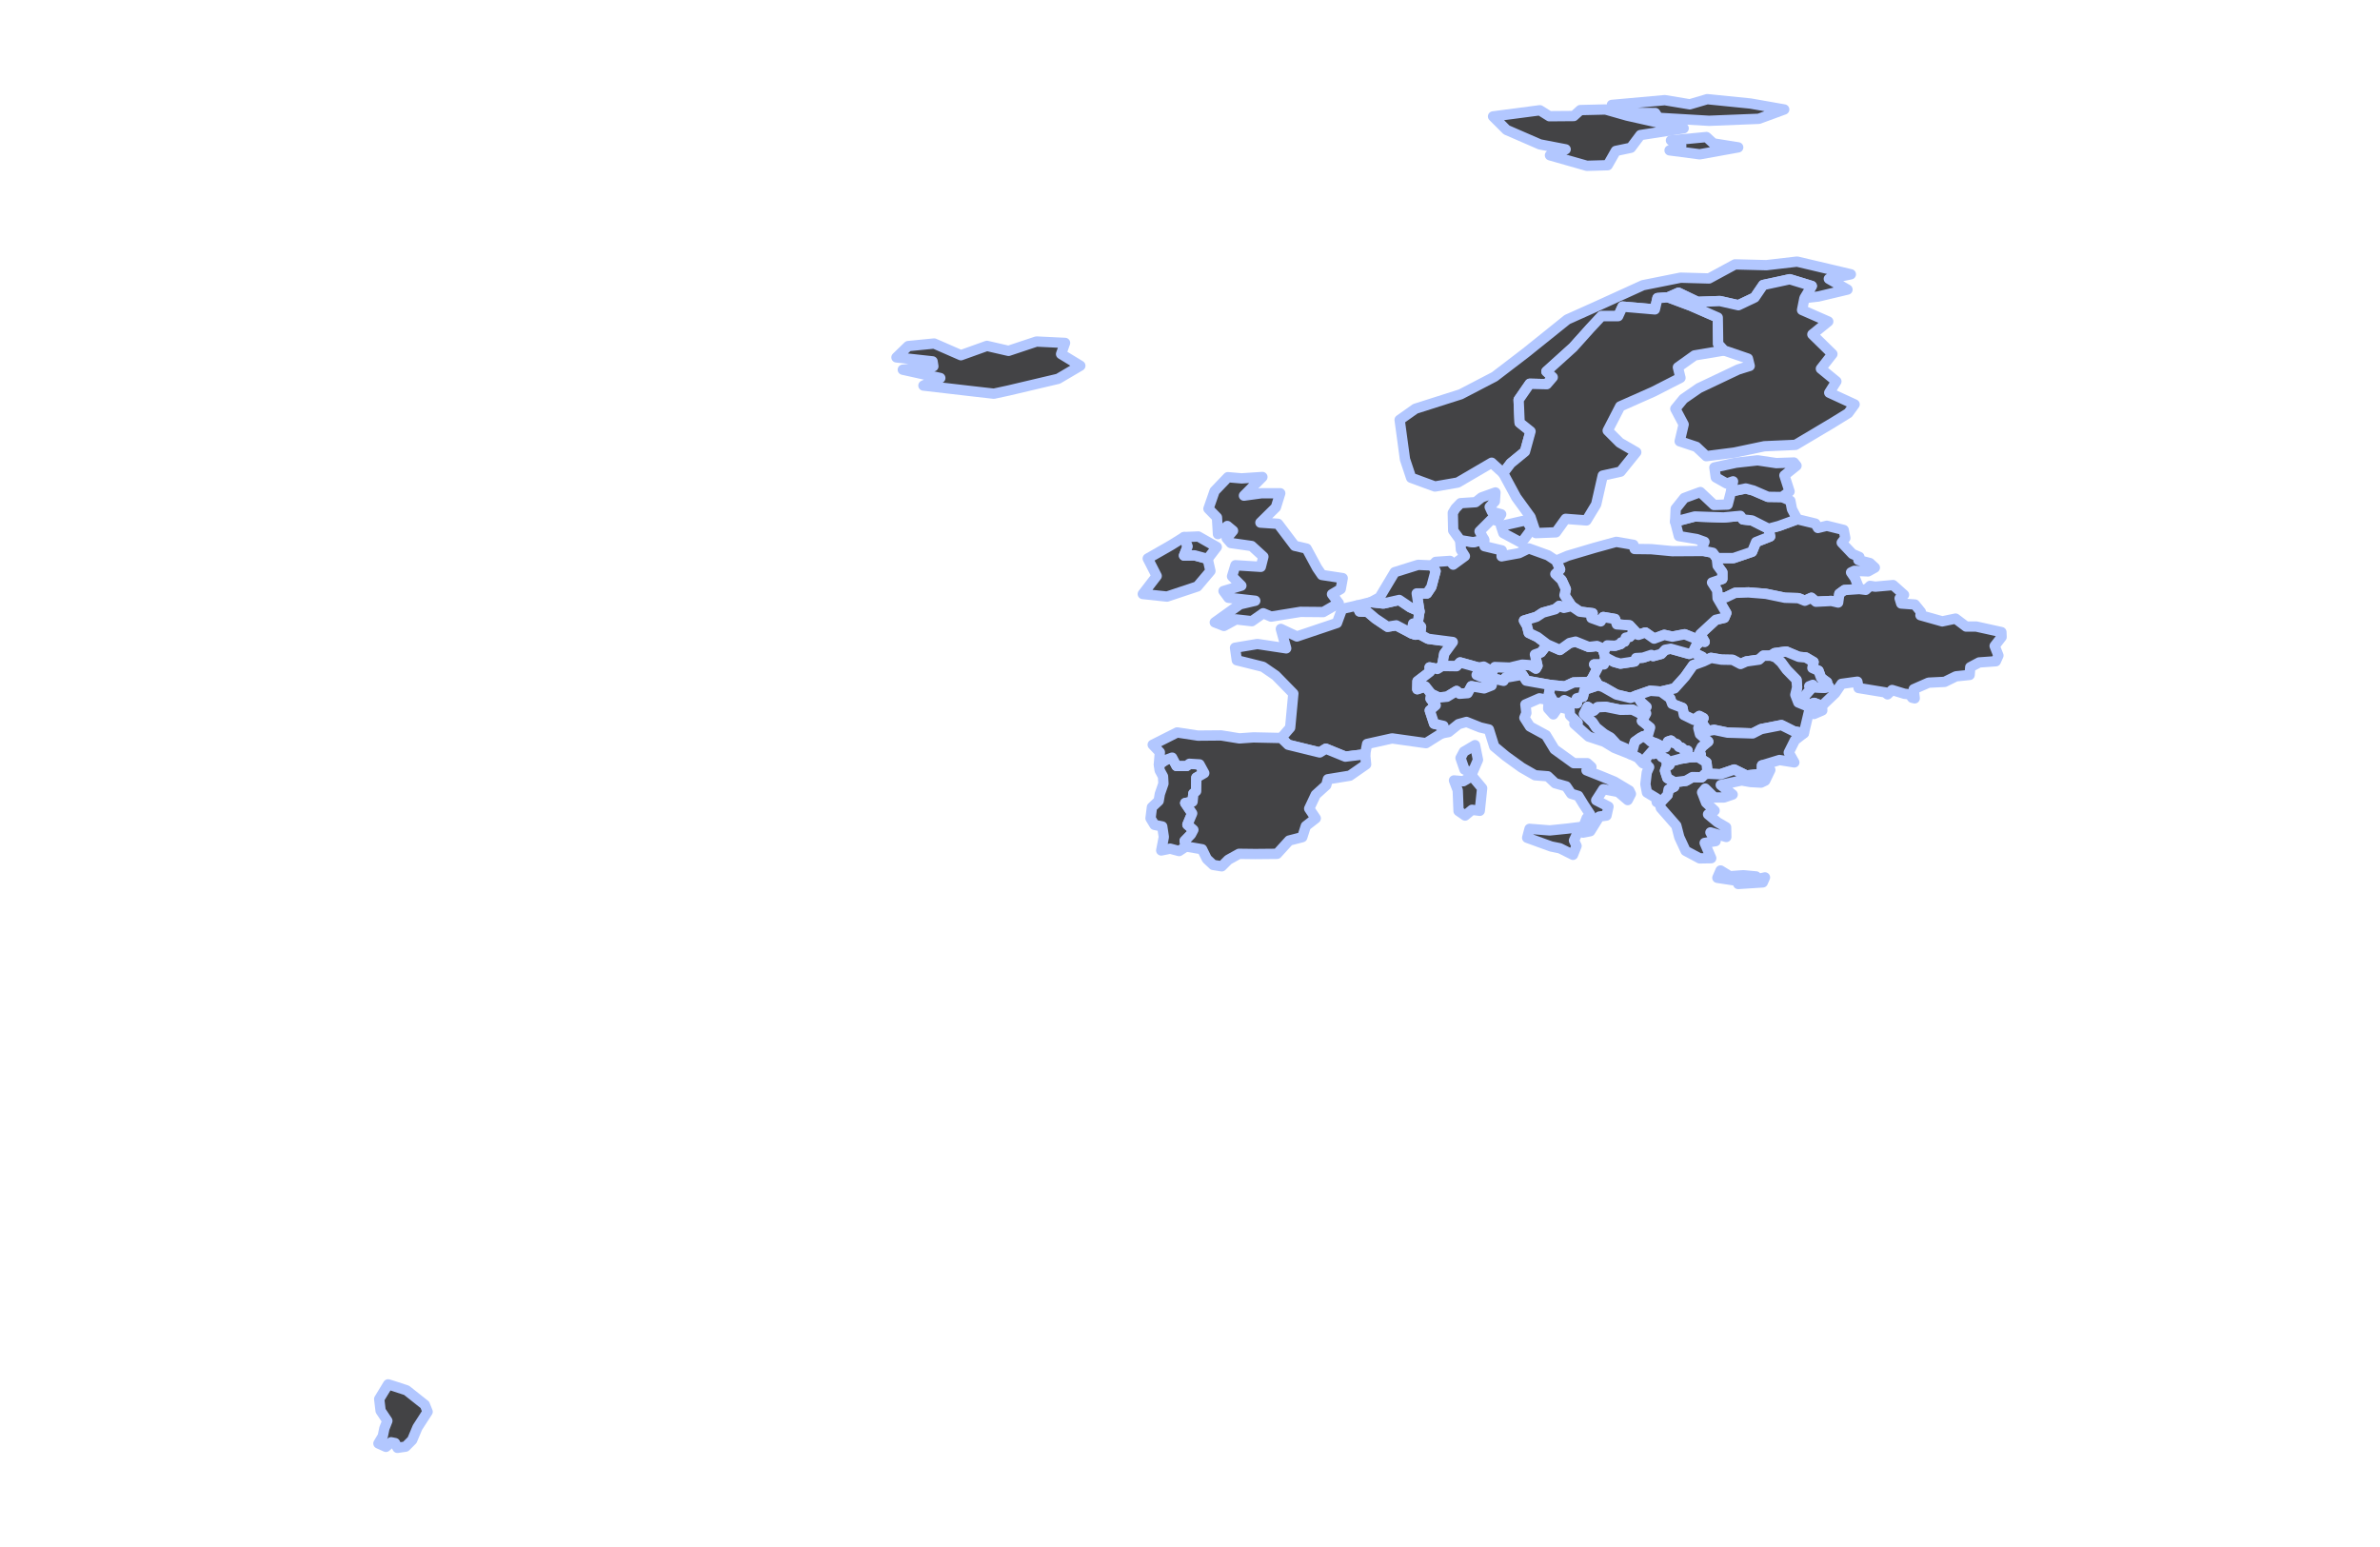
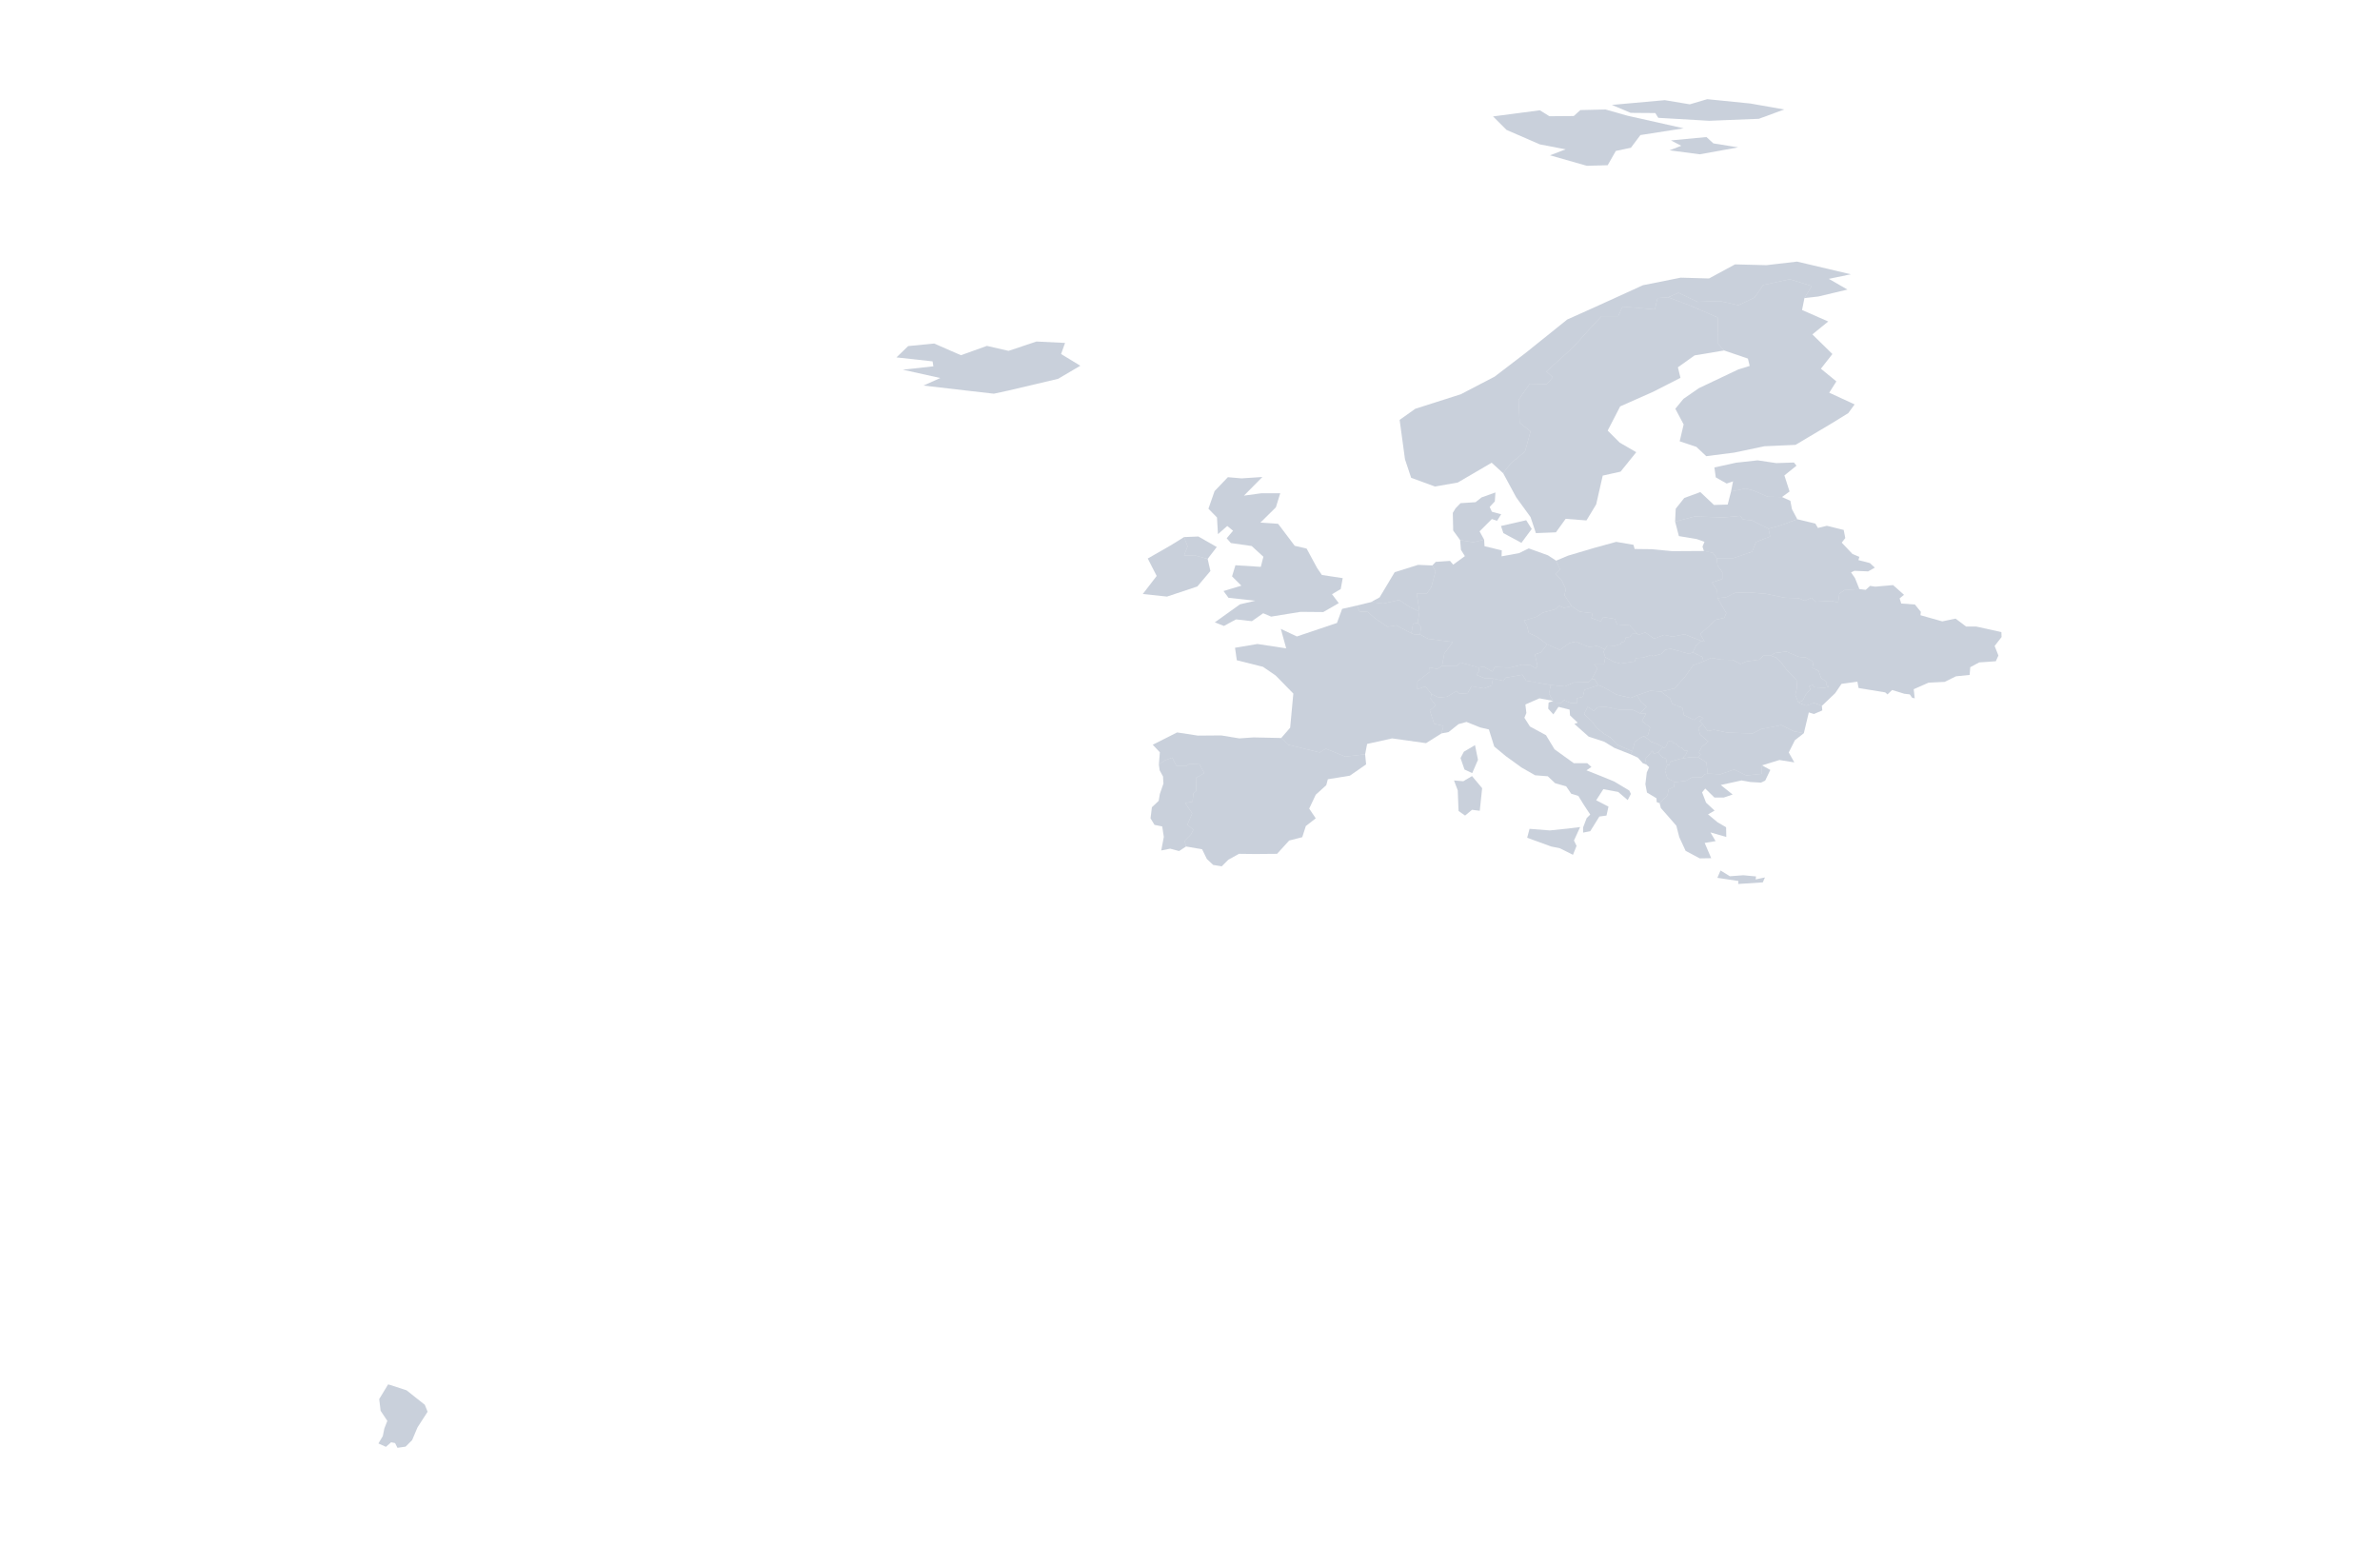
<svg xmlns="http://www.w3.org/2000/svg" viewBox="0 0 120 78" role="img" aria-label="Europe map outline">
  <style>
-     .continent-country{fill:rgba(9,8,11,.76);stroke:rgb(178, 199, 255);stroke-width:.52;stroke-linejoin:round;vector-effect:non-scaling-stroke}
+     .continent-country{fill:rgba(148,163,184,.5);stroke:none;stroke-linejoin:round}
  </style>
  <g>
    <path class="continent-country" d="M79.35 5.85 L79.68 5.55 L80.95 5.52 L82.04 5.83 L84.89 6.47 L82.71 6.81 L82.23 7.45 L81.47 7.61 L81.06 8.33 L80.01 8.36 L78.15 7.83 L78.94 7.53 L77.64 7.28 L75.96 6.55 L75.28 5.87 L77.64 5.56 L78.12 5.86 L79.35 5.85 Z" />
    <path class="continent-country" d="M93.15 14.6 L91.68 14.95 L90.98 15.03 L91.35 14.42 L90.24 14.08 L88.9 14.37 L88.47 15 L87.65 15.39 L86.72 15.18 L85.59 15.22 L84.63 14.76 L84.11 14.99 L83.57 15.03 L83.44 15.6 L81.81 15.46 L81.59 15.94 L80.75 15.94 L80.18 16.55 L79.32 17.51 L77.97 18.73 L78.29 19.02 L77.99 19.37 L77.13 19.35 L76.57 20.16 L76.62 21.31 L77.17 21.75 L76.89 22.77 L76.17 23.36 L75.79 23.86 L75.21 23.33 L73.5 24.33 L72.35 24.53 L71.15 24.09 L70.84 23.16 L70.57 21.17 L71.36 20.61 L73.65 19.88 L75.36 18.99 L76.94 17.78 L79.02 16.11 L80.47 15.46 L82.84 14.38 L84.74 14 L86.17 14.04 L87.48 13.33 L89.06 13.37 L90.61 13.19 L93.32 13.83 L92.21 14.06 L93.15 14.6 Z" />
    <path class="continent-country" d="M89.96 5.52 L88.68 5.99 L86.17 6.09 L83.61 5.94 L83.46 5.7 L82.22 5.69 L81.27 5.29 L83.94 5.05 L85.2 5.26 L86.08 5 L88.26 5.22 L89.96 5.52 Z" />
    <path class="continent-country" d="M87.64 7.43 L85.7 7.78 L84.18 7.58 L84.77 7.35 L84.25 7.08 L86.04 6.91 L86.39 7.23 L87.64 7.43 Z" />
    <path class="continent-country" d="M21.56 71.18 L21.05 71.97 L20.78 72.61 L20.45 72.94 L20.04 73 L19.92 72.76 L19.72 72.72 L19.46 72.95 L19.08 72.78 L19.3 72.41 L19.38 72.02 L19.53 71.64 L19.19 71.13 L19.12 70.54 L19.57 69.8 L19.86 69.89 L20.5 70.1 L21.42 70.83 L21.56 71.18 Z" />
    <path class="continent-country" d="M71.6 31.99 L72.01 32.21 L73.25 32.37 L72.82 32.96 L72.71 33.58 L72.47 33.73 L72.08 33.65 L72.1 33.87 L71.47 34.35 L71.46 34.75 L71.87 34.61 L72.17 34.99 L72.13 35.23 L72.39 35.56 L72.09 35.82 L72.31 36.49 L72.78 36.6 L72.68 36.98 L71.9 37.47 L70.19 37.23 L68.93 37.51 L68.83 38.03 L67.83 38.15 L66.85 37.75 L66.54 37.94 L64.95 37.55 L64.6 37.21 L65.05 36.69 L65.21 34.97 L64.32 34.06 L63.68 33.62 L62.36 33.29 L62.27 32.66 L63.4 32.47 L64.85 32.69 L64.58 31.71 L65.39 32.09 L67.41 31.41 L67.67 30.7 L68.42 30.53 L68.55 30.83 L68.95 30.85 L69.35 31.19 L69.96 31.6 L70.4 31.53 L71.16 31.93 L71.35 32 L71.6 31.99 Z" />
    <path class="continent-country" d="M73.81 37.9 L74.37 37.57 L74.52 38.31 L74.23 38.98 L73.84 38.8 L73.64 38.22 L73.81 37.9 Z" />
    <path class="continent-country" d="M75.79 23.86 L76.17 23.36 L76.89 22.77 L77.17 21.75 L76.62 21.31 L76.57 20.16 L77.13 19.35 L77.99 19.37 L78.29 19.02 L77.97 18.73 L79.32 17.51 L80.18 16.55 L80.75 15.94 L81.59 15.94 L81.81 15.46 L83.44 15.6 L83.57 15.03 L84.11 14.99 L85.26 15.42 L86.61 16.01 L86.63 17.34 L86.93 17.67 L85.44 17.92 L84.6 18.52 L84.73 19.05 L83.36 19.75 L81.69 20.49 L81.06 21.71 L81.67 22.32 L82.5 22.8 L81.71 23.78 L80.81 23.98 L80.48 25.43 L79.99 26.24 L78.94 26.16 L78.45 26.84 L77.44 26.88 L77.17 26.07 L76.45 25.08 L75.79 23.86 Z" />
    <path class="continent-country" d="M90.62 26.18 L91.53 26.4 L91.66 26.62 L92.11 26.51 L92.96 26.72 L93.04 27.13 L92.86 27.36 L93.4 27.93 L93.75 28.08 L93.7 28.24 L94.28 28.39 L94.53 28.62 L94.19 28.81 L93.5 28.78 L93.33 28.86 L93.53 29.15 L93.75 29.7 L93.75 29.7 L93 29.75 L92.74 29.94 L92.68 30.38 L92.34 30.3 L91.56 30.34 L91.33 30.14 L91 30.29 L90.68 30.16 L90 30.14 L89.03 29.94 L88.16 29.87 L87.49 29.89 L87.01 30.12 L86.6 30.16 L86.58 29.77 L86.32 29.37 L86.84 29.19 L86.84 28.85 L86.6 28.52 L86.56 28.14 L87.4 28.14 L88.34 27.82 L88.54 27.33 L89.25 27.05 L89.17 26.66 L89.69 26.52 L90.62 26.18 Z" />
    <path class="continent-country" d="M93.75 29.7 L94.07 29.74 L94.29 29.54 L94.55 29.58 L95.45 29.5 L96 29.99 L95.78 30.17 L95.86 30.43 L96.55 30.48 L96.85 30.85 L96.83 31.02 L97.93 31.33 L98.6 31.19 L99.13 31.59 L99.64 31.59 L100.91 31.87 L100.92 32.12 L100.57 32.57 L100.76 33.05 L100.63 33.34 L99.79 33.4 L99.34 33.64 L99.31 34.03 L98.62 34.1 L98.05 34.38 L97.24 34.42 L96.49 34.75 L96.54 35.21 L96.41 35.18 L96.29 35.01 L96.02 34.98 L95.4 34.79 L95.17 35.01 L95.05 34.91 L93.71 34.69 L93.65 34.37 L92.85 34.48 L92.53 34.95 L91.86 35.59 L91.47 35.44 L91.06 35.58 L90.67 35.42 L90.89 35.33 L91.04 35.03 L91.28 34.76 L91.22 34.6 L91.4 34.53 L91.48 34.65 L91.99 34.68 L92.22 34.62 L92.06 34.53 L92.12 34.4 L91.82 34.18 L91.69 33.82 L91.38 33.68 L91.44 33.38 L91.05 33.15 L90.7 33.12 L90.06 32.85 L89.48 32.93 L89.28 33.06 L88.91 33.06 L88.69 33.26 L88.05 33.35 L87.76 33.48 L87.36 33.27 L86.8 33.26 L86.27 33.17 L85.89 33.35 L85.83 33.12 L85.35 32.89 L85.52 32.54 L85.76 32.31 L85.95 32.36 L85.73 31.97 L86.51 31.25 L86.94 31.15 L87.04 30.91 L86.6 30.16 L87.01 30.12 L87.49 29.89 L88.16 29.87 L89.03 29.94 L90 30.14 L90.68 30.16 L91 30.29 L91.33 30.14 L91.56 30.34 L92.34 30.3 L92.68 30.38 L92.74 29.94 L93 29.75 L93.75 29.7 Z" />
    <path class="continent-country" d="M86.56 28.14 L86.6 28.52 L86.84 28.85 L86.84 29.19 L86.32 29.37 L86.58 29.77 L86.6 30.16 L87.04 30.91 L86.94 31.15 L86.51 31.25 L85.73 31.97 L85.95 32.36 L85.76 32.31 L84.94 31.98 L84.32 32.1 L83.91 32.01 L83.4 32.2 L82.96 31.89 L82.61 32.01 L82.56 31.96 L82.16 31.53 L81.52 31.48 L81.43 31.21 L80.84 31.11 L80.71 31.33 L80.24 31.16 L80.3 30.92 L79.65 30.84 L79.24 30.56 L78.88 30.01 L78.95 29.71 L78.74 29.25 L78.42 28.94 L78.66 28.71 L78.46 28.27 L79.05 28.02 L80.4 27.62 L81.49 27.32 L82.36 27.47 L82.42 27.68 L83.26 27.69 L84.32 27.79 L85.91 27.78 L86.36 27.87 L86.56 28.14 Z" />
    <path class="continent-country" d="M80.94 33.14 L80.87 33.5 L80.38 33.5 L80.55 33.69 L80.26 34.24 L80.1 34.39 L79.34 34.41 L78.91 34.61 L78.19 34.54 L76.95 34.32 L76.76 34.02 L75.91 34.17 L75.81 34.33 L75.28 34.21 L74.84 34.19 L74.45 34.03 L74.58 33.82 L74.55 33.66 L74.81 33.61 L75.25 33.86 L75.37 33.63 L76.13 33.66 L76.75 33.51 L77.17 33.54 L77.44 33.71 L77.52 33.57 L77.39 33 L77.7 32.89 L78.01 32.49 L78.65 32.77 L79.14 32.42 L79.44 32.35 L80.11 32.62 L80.52 32.57 L80.92 32.74 L80.85 32.85 L80.94 33.14 Z" />
    <path class="continent-country" d="M85.35 32.89 L85.83 33.12 L85.89 33.35 L85.37 33.54 L84.96 34.12 L84.43 34.71 L83.74 34.87 L83.2 34.83 L82.54 35.06 L82.54 35.06 L82.21 35.19 L81.5 35.02 L80.85 34.65 L80.58 34.55 L80.41 34.25 L80.26 34.24 L80.55 33.69 L80.38 33.5 L80.87 33.5 L80.94 33.14 L81.38 33.37 L81.7 33.46 L82.42 33.35 L82.49 33.18 L82.84 33.16 L83.26 33.02 L83.35 33.08 L83.76 32.97 L83.96 32.76 L84.24 32.71 L85.17 32.97 L85.35 32.89 Z" />
    <path class="continent-country" d="M89.28 33.06 L89.48 32.93 L90.06 32.85 L90.7 33.12 L91.05 33.15 L91.44 33.38 L91.38 33.68 L91.69 33.82 L91.82 34.18 L92.12 34.4 L92.06 34.53 L92.22 34.62 L91.99 34.68 L91.48 34.65 L91.4 34.53 L91.22 34.6 L91.28 34.76 L91.04 35.03 L90.89 35.33 L90.67 35.42 L90.52 35.03 L90.61 34.66 L90.58 34.28 L90.08 33.77 L89.81 33.4 L89.54 33.15 L89.28 33.06 Z" />
    <path class="continent-country" d="M90.67 35.42 L91.06 35.58 L91.47 35.44 L91.86 35.59 L91.88 35.82 L91.46 36 L91.2 35.92 L90.95 36.97 L90.44 36.87 L89.82 36.56 L88.8 36.76 L88.37 36.98 L87.1 36.94 L86.43 36.8 L86.1 36.86 L85.85 36.51 L85.69 36.36 L85.89 36.21 L85.68 36.1 L85.41 36.3 L84.9 36.05 L84.83 35.69 L84.31 35.49 L84.21 35.21 L83.74 34.87 L84.43 34.71 L84.96 34.12 L85.37 33.54 L85.89 33.35 L86.27 33.17 L86.8 33.26 L87.36 33.27 L87.76 33.48 L88.05 33.35 L88.69 33.26 L88.91 33.06 L89.28 33.06 L89.54 33.15 L89.81 33.4 L90.08 33.77 L90.58 34.28 L90.61 34.66 L90.52 35.03 L90.67 35.42 Z" />
    <path class="continent-country" d="M89.17 26.66 L89.25 27.05 L88.54 27.33 L88.34 27.82 L87.4 28.14 L86.56 28.14 L86.36 27.87 L85.91 27.78 L85.84 27.56 L85.94 27.32 L85.55 27.18 L84.65 27.03 L84.46 26.3 L85.45 26.04 L86.9 26.09 L87.75 26.01 L87.88 26.19 L88.34 26.24 L89.17 26.66 Z" />
    <path class="continent-country" d="M89.85 25.06 L90.27 25.25 L90.35 25.67 L90.62 26.18 L89.69 26.52 L89.17 26.66 L88.34 26.24 L87.88 26.19 L87.75 26.01 L86.9 26.09 L85.45 26.04 L84.46 26.3 L84.49 25.65 L84.92 25.11 L85.73 24.81 L86.42 25.46 L87.11 25.44 L87.28 24.78 L88.02 24.63 L88.4 24.73 L89.14 25.05 L89.85 25.06 Z" />
    <path class="continent-country" d="M90.45 23.32 L90.45 23.32 L90.58 23.48 L89.97 23.97 L90.23 24.78 L89.85 25.06 L89.14 25.05 L88.4 24.73 L88.02 24.63 L87.28 24.78 L87.38 24.27 L87.06 24.38 L86.51 24.07 L86.44 23.57 L87.53 23.33 L88.62 23.21 L89.56 23.35 L90.45 23.32 L90.45 23.32 Z" />
    <path class="continent-country" d="M78.46 28.27 L78.66 28.71 L78.42 28.94 L78.74 29.25 L78.95 29.71 L78.88 30.01 L79.24 30.56 L78.85 30.65 L78.62 30.55 L78.41 30.72 L77.79 30.89 L77.47 31.1 L76.84 31.29 L76.99 31.55 L77.08 31.91 L77.52 32.12 L78.01 32.49 L77.7 32.89 L77.39 33 L77.52 33.57 L77.44 33.71 L77.17 33.54 L76.75 33.51 L76.13 33.66 L75.37 33.63 L75.25 33.86 L74.81 33.61 L74.55 33.66 L73.62 33.4 L73.44 33.59 L72.71 33.58 L72.82 32.96 L73.25 32.37 L72.01 32.21 L71.6 31.99 L71.65 31.61 L71.48 31.41 L71.57 30.83 L71.43 29.92 L71.95 29.92 L72.17 29.59 L72.38 28.8 L72.22 28.51 L72.39 28.33 L73.11 28.28 L73.27 28.47 L73.86 28.04 L73.66 27.72 L73.62 27.23 L74.28 27.34 L74.83 27.21 L74.85 27.54 L75.72 27.75 L75.71 28.05 L76.59 27.89 L77.08 27.65 L78.05 28 L78.46 28.27 Z" />
    <path class="continent-country" d="M85.85 36.51 L86.1 36.86 L86.43 36.8 L87.1 36.94 L88.37 36.98 L88.8 36.76 L89.82 36.56 L90.44 36.87 L90.95 36.97 L90.5 37.32 L90.19 37.94 L90.47 38.44 L89.72 38.32 L88.84 38.59 L88.83 39.02 L88.05 39.1 L87.44 38.8 L86.74 39.04 L86.1 39.01 L86.04 38.44 L85.61 38.17 L85.75 38.04 L85.66 37.94 L85.8 37.66 L86.13 37.39 L85.71 37.02 L85.63 36.71 L85.85 36.51 Z" />
    <path class="continent-country" d="M88.99 44.24 L88.88 44.49 L87.64 44.57 L87.65 44.42 L86.59 44.26 L86.75 43.89 L87.22 44.18 L87.9 44.13 L88.54 44.19 L88.52 44.34 L88.99 44.24 Z" />
    <path class="continent-country" d="M86.1 39.01 L86.74 39.04 L87.44 38.8 L88.05 39.1 L88.83 39.02 L88.84 38.59 L89.26 38.82 L89 39.36 L88.79 39.46 L88.26 39.43 L87.81 39.35 L86.76 39.58 L87.36 40.06 L86.92 40.21 L86.44 40.21 L85.98 39.76 L85.82 39.95 L86.02 40.47 L86.45 40.87 L86.12 41.06 L86.6 41.46 L87.03 41.71 L87.04 42.2 L86.24 41.97 L86.5 42.41 L85.95 42.5 L86.28 43.27 L85.7 43.28 L84.99 42.9 L84.67 42.21 L84.52 41.63 L84.18 41.24 L83.74 40.74 L83.68 40.5 L84.08 40.08 L84.13 39.8 L84.41 39.67 L84.43 39.44 L85 39.37 L85.33 39.18 L85.8 39.19 L85.94 39.04 L86.1 39.01 Z" />
    <path class="continent-country" d="M84.43 39.44 L84.41 39.67 L84.13 39.8 L84.08 40.08 L83.68 40.5 L83.53 40.44 L83.52 40.25 L83.04 39.96 L82.96 39.54 L83.03 38.95 L83.15 38.68 L83.01 38.55 L83.01 38.55 L82.95 38.27 L83.32 37.85 L83.38 38.01 L83.61 37.93 L83.8 38.17 L84 38.25 L84.06 38.57 L84.06 38.57 L83.95 38.86 L84.07 39.23 L84.43 39.44 Z" />
    <path class="continent-country" d="M80.58 34.55 L80.85 34.65 L81.5 35.02 L82.21 35.19 L82.54 35.06 L82.75 35.4 L83.02 35.64 L82.69 35.97 L82.3 35.78 L81.7 35.79 L80.96 35.64 L80.55 35.66 L80.36 35.84 L80.05 35.64 L79.87 36 L80.3 36.41 L80.48 36.68 L80.88 37 L81.21 37.19 L81.54 37.55 L82.3 37.88 L82.21 38.03 L82.21 38.03 L81.4 37.71 L80.89 37.4 L80.1 37.14 L79.38 36.5 L79.55 36.44 L79.16 36.07 L79.14 35.78 L78.58 35.64 L78.32 36.02 L78.06 35.73 L78.08 35.43 L78.11 35.41 L78.72 35.44 L78.87 35.3 L79.17 35.44 L79.51 35.46 L79.5 35.21 L79.81 35.13 L79.89 34.78 L80.58 34.55 Z" />
    <path class="continent-country" d="M74.55 33.66 L74.58 33.82 L74.45 34.03 L74.84 34.19 L75.28 34.21 L75.21 34.56 L74.83 34.71 L74.19 34.6 L74 34.95 L73.59 34.98 L73.44 34.84 L72.96 35.13 L72.54 35.17 L72.17 34.99 L71.87 34.61 L71.46 34.75 L71.47 34.35 L72.1 33.87 L72.08 33.65 L72.47 33.73 L72.71 33.58 L73.44 33.59 L73.62 33.4 L74.55 33.66 Z" />
    <path class="continent-country" d="M71.48 31.41 L71.65 31.61 L71.6 31.99 L71.35 32 L71.16 31.93 L71.25 31.44 L71.48 31.41 Z" />
    <path class="continent-country" d="M71.57 30.83 L71.48 31.41 L71.25 31.44 L71.16 31.93 L70.4 31.53 L69.96 31.6 L69.35 31.19 L68.95 30.85 L68.55 30.83 L68.42 30.53 L69.12 30.36 L69.12 30.36 L69.12 30.36 L69.75 30.43 L70.55 30.25 L71.1 30.62 L71.57 30.83 Z" />
    <path class="continent-country" d="M72.22 28.51 L72.38 28.8 L72.17 29.59 L71.95 29.92 L71.43 29.92 L71.57 30.83 L71.1 30.62 L70.55 30.25 L69.75 30.43 L69.12 30.36 L69.12 30.36 L69.56 30.12 L70.32 28.85 L71.5 28.48 L72.22 28.51 Z" />
    <path class="continent-country" d="M58.43 38.55 L58.75 38.33 L59.1 38.2 L59.32 38.62 L59.83 38.62 L59.97 38.51 L60.48 38.54 L60.72 38.98 L60.32 39.21 L60.31 39.89 L60.17 40.01 L60.13 40.42 L59.76 40.49 L60.11 41.01 L59.87 41.58 L60.17 41.84 L60.05 42.07 L59.73 42.4 L59.8 42.68 L59.45 42.91 L59 42.79 L58.55 42.88 L58.68 42.2 L58.6 41.67 L58.21 41.59 L58.01 41.26 L58.08 40.7 L58.42 40.38 L58.48 40.03 L58.66 39.51 L58.64 39.15 L58.47 38.84 L58.43 38.55 Z" />
    <path class="continent-country" d="M59.8 42.68 L59.73 42.4 L60.05 42.07 L60.17 41.84 L59.87 41.58 L60.11 41.01 L59.76 40.49 L60.13 40.42 L60.17 40.01 L60.31 39.89 L60.32 39.21 L60.72 38.98 L60.48 38.54 L59.97 38.51 L59.83 38.62 L59.32 38.62 L59.1 38.2 L58.75 38.33 L58.43 38.55 L58.48 37.93 L58.12 37.55 L59.35 36.93 L60.4 37.09 L61.57 37.08 L62.49 37.23 L63.2 37.18 L64.6 37.21 L64.95 37.55 L66.54 37.94 L66.85 37.75 L67.83 38.15 L68.83 38.03 L68.88 38.54 L68.06 39.11 L66.95 39.29 L66.87 39.59 L66.34 40.07 L66.01 40.77 L66.34 41.26 L65.84 41.65 L65.66 42.21 L65 42.38 L64.39 43.05 L63.29 43.06 L62.47 43.05 L61.93 43.35 L61.6 43.68 L61.17 43.61 L60.85 43.31 L60.61 42.82 L59.8 42.68 Z" />
    <path class="continent-country" d="M60.89 28.18 L61.03 28.79 L60.37 29.57 L58.84 30.08 L57.62 29.95 L58.32 29.04 L57.87 28.16 L59.04 27.49 L59.7 27.08 L59.88 27.55 L59.7 28.01 L60.23 28 L60.89 28.18 Z" />
    <path class="continent-country" d="M75.28 34.21 L75.81 34.33 L75.91 34.17 L76.76 34.02 L76.95 34.32 L78.19 34.54 L78.1 34.97 L78.31 35.34 L77.62 35.21 L76.91 35.52 L76.96 35.95 L76.86 36.19 L77.14 36.63 L77.95 37.07 L78.38 37.78 L79.35 38.48 L80.03 38.48 L80.24 38.67 L79.99 38.84 L80.77 39.15 L81.4 39.41 L82.15 39.86 L82.23 40.03 L82.07 40.34 L81.59 39.93 L80.84 39.79 L80.48 40.35 L81.1 40.67 L81 41.12 L80.64 41.17 L80.18 41.91 L79.82 41.98 L79.82 41.72 L80 41.25 L80.18 41.07 L79.85 40.57 L79.58 40.13 L79.22 40.02 L78.97 39.65 L78.41 39.49 L78.04 39.14 L77.4 39.09 L76.72 38.7 L75.93 38.13 L75.34 37.64 L75.07 36.78 L74.64 36.68 L73.94 36.4 L73.54 36.51 L73.04 36.91 L72.68 36.98 L72.78 36.6 L72.31 36.49 L72.09 35.82 L72.39 35.56 L72.13 35.23 L72.17 34.99 L72.54 35.17 L72.96 35.13 L73.44 34.84 L73.59 34.98 L74 34.95 L74.19 34.6 L74.83 34.71 L75.21 34.56 L75.28 34.21 Z" />
    <path class="continent-country" d="M79.02 41.78 L79.67 41.7 L79.36 42.38 L79.49 42.65 L79.31 43.1 L78.65 42.77 L78.21 42.68 L77 42.24 L77.12 41.79 L78.14 41.87 L79.02 41.78 Z" />
    <path class="continent-country" d="M73.78 39.39 L74.22 39.13 L74.73 39.74 L74.61 40.88 L74.22 40.83 L73.87 41.12 L73.54 40.89 L73.5 39.85 L73.31 39.35 L73.78 39.39 Z" />
    <path class="continent-country" d="M74.83 27.21 L74.28 27.34 L73.62 27.23 L73.27 26.75 L73.25 25.86 L73.39 25.63 L73.64 25.37 L74.4 25.32 L74.7 25.08 L75.4 24.83 L75.37 25.28 L75.11 25.56 L75.22 25.8 L75.69 25.93 L75.48 26.26 L75.22 26.17 L74.6 26.79 L74.83 27.21 Z" />
    <path class="continent-country" d="M76.95 26.23 L77.23 26.67 L76.71 27.37 L75.8 26.88 L75.68 26.52 L76.95 26.23 Z" />
    <path class="continent-country" d="M60.89 28.18 L60.23 28 L59.7 28.01 L59.88 27.55 L59.7 27.08 L60.42 27.05 L61.35 27.58 L60.89 28.18 Z" />
    <path class="continent-country" d="M63.57 28.58 L63.57 28.58 L63.7 28.07 L63.12 27.54 L63.11 27.53 L62.06 27.38 L61.85 27.14 L62.17 26.76 L61.88 26.52 L61.41 26.93 L61.36 26.09 L60.93 25.65 L61.24 24.76 L61.91 24.06 L62.6 24.12 L63.65 24.05 L62.72 24.99 L63.6 24.87 L64.55 24.87 L64.33 25.58 L63.55 26.35 L64.44 26.41 L64.51 26.5 L65.28 27.52 L65.88 27.66 L66.41 28.64 L66.65 28.99 L67.7 29.15 L67.6 29.7 L67.16 29.96 L67.5 30.41 L66.72 30.86 L65.57 30.85 L64.09 31.09 L63.69 30.92 L63.12 31.32 L62.32 31.23 L61.71 31.56 L61.25 31.38 L62.52 30.47 L63.29 30.29 L63.29 30.29 L61.94 30.14 L61.69 29.8 L62.59 29.53 L62.12 29.06 L62.29 28.5 L63.57 28.58 Z" />
    <path class="continent-country" d="M53.7 17.29 L53.5 17.85 L54.47 18.44 L53.35 19.1 L50.85 19.69 L50.11 19.85 L48.97 19.72 L46.56 19.44 L47.41 19.06 L45.52 18.64 L47.06 18.47 L47.02 18.22 L45.2 18.02 L45.79 17.45 L47.1 17.32 L48.45 17.91 L49.76 17.44 L50.85 17.69 L52.26 17.22 L53.7 17.29 Z" />
    <path class="continent-country" d="M78.19 34.54 L78.91 34.61 L79.34 34.41 L80.1 34.39 L80.26 34.24 L80.41 34.25 L80.58 34.55 L79.89 34.78 L79.81 35.13 L79.5 35.21 L79.51 35.46 L79.17 35.44 L78.87 35.3 L78.72 35.44 L78.11 35.41 L78.31 35.34 L78.1 34.97 L78.19 34.54 Z" />
    <path class="continent-country" d="M90.98 15.03 L90.86 15.63 L92.18 16.21 L91.38 16.86 L92.39 17.85 L91.81 18.59 L92.59 19.23 L92.23 19.8 L93.51 20.39 L93.19 20.83 L92.38 21.33 L90.53 22.43 L90.53 22.43 L90.53 22.43 L88.96 22.5 L87.44 22.82 L86.03 23 L85.53 22.53 L84.69 22.25 L84.89 21.4 L84.47 20.61 L84.88 20.11 L85.66 19.57 L87.64 18.63 L88.22 18.45 L88.13 18.08 L86.93 17.67 L86.63 17.34 L86.61 16.01 L85.26 15.42 L84.11 14.99 L84.63 14.76 L85.59 15.22 L86.72 15.18 L87.65 15.39 L88.47 15 L88.9 14.37 L90.24 14.08 L91.35 14.42 L90.98 15.03 Z" />
    <path class="continent-country" d="M85.76 32.31 L85.52 32.54 L85.35 32.89 L85.17 32.97 L84.24 32.71 L83.96 32.76 L83.76 32.97 L83.35 33.08 L83.26 33.02 L82.84 33.16 L82.49 33.18 L82.42 33.35 L81.7 33.46 L81.38 33.37 L80.94 33.14 L80.85 32.85 L80.92 32.74 L81.04 32.54 L81.43 32.56 L81.72 32.47 L81.74 32.39 L81.91 32.35 L81.97 32.15 L82.17 32.11 L82.3 31.96 L82.56 31.96 L82.61 32.01 L82.96 31.89 L83.4 32.2 L83.91 32.01 L84.32 32.1 L84.94 31.98 L85.76 32.31 Z" />
    <path class="continent-country" d="M79.24 30.56 L79.65 30.84 L80.3 30.92 L80.24 31.16 L80.71 31.33 L80.84 31.11 L81.43 31.21 L81.52 31.48 L82.16 31.53 L82.56 31.96 L82.3 31.96 L82.17 32.11 L81.97 32.15 L81.91 32.35 L81.74 32.39 L81.72 32.47 L81.43 32.56 L81.04 32.54 L80.92 32.74 L80.52 32.57 L80.11 32.62 L79.44 32.35 L79.14 32.42 L78.65 32.77 L78.01 32.49 L77.52 32.12 L77.08 31.91 L76.99 31.55 L76.84 31.29 L77.47 31.1 L77.79 30.89 L78.41 30.72 L78.62 30.55 L78.85 30.65 L79.24 30.56 Z" />
    <path class="continent-country" d="M82.3 37.88 L81.54 37.55 L81.21 37.19 L80.88 37 L80.48 36.68 L80.3 36.41 L79.87 36 L80.05 35.64 L80.36 35.84 L80.55 35.66 L80.96 35.64 L81.7 35.79 L82.3 35.78 L82.69 35.97 L82.69 35.97 L83 35.97 L82.79 36.35 L83.2 36.68 L83.08 37.09 L82.87 37.12 L82.71 37.2 L82.43 37.4 L82.3 37.88 Z" />
    <path class="continent-country" d="M85.61 38.17 L86.04 38.44 L86.1 39.01 L85.94 39.04 L85.8 39.19 L85.33 39.18 L85 39.37 L84.43 39.44 L84.07 39.23 L83.95 38.86 L84.06 38.57 L84.06 38.57 L84.17 38.57 L84.21 38.4 L84.72 38.26 L84.91 38.23 L85.21 38.18 L85.61 38.17 Z" />
    <path class="continent-country" d="M82.54 35.06 L82.54 35.06 L83.2 34.83 L83.74 34.87 L84.21 35.21 L84.31 35.49 L84.83 35.69 L84.9 36.05 L85.41 36.3 L85.68 36.1 L85.89 36.21 L85.69 36.36 L85.85 36.51 L85.63 36.71 L85.71 37.02 L86.13 37.39 L85.8 37.66 L85.66 37.94 L85.75 38.04 L85.61 38.17 L85.21 38.18 L84.91 38.23 L84.88 38.17 L84.99 38.06 L85.09 37.85 L84.96 37.86 L84.79 37.7 L84.65 37.66 L84.54 37.52 L84.38 37.46 L84.25 37.34 L84.1 37.39 L83.98 37.68 L83.77 37.74 L83.84 37.66 L83.51 37.49 L83.23 37.39 L83.1 37.27 L82.87 37.12 L83.08 37.09 L83.2 36.68 L82.79 36.35 L83 35.97 L82.69 35.97 L82.69 35.97 L83.02 35.64 L82.75 35.4 L82.54 35.06 Z" />
    <path class="continent-country" d="M83.61 37.93 L83.38 38.01 L83.32 37.85 L82.95 38.27 L83.01 38.55 L82.83 38.48 L82.58 38.2 L82.21 38.03 L82.3 37.88 L82.43 37.4 L82.71 37.2 L82.87 37.12 L83.1 37.27 L83.23 37.39 L83.51 37.49 L83.84 37.66 L83.77 37.74 L83.61 37.93 Z" />
    <path class="continent-country" d="M84.06 38.57 L84 38.25 L83.8 38.17 L83.61 37.93 L83.77 37.74 L83.98 37.68 L84.1 37.39 L84.25 37.34 L84.38 37.46 L84.54 37.52 L84.65 37.66 L84.79 37.7 L84.96 37.86 L85.09 37.85 L84.99 38.06 L84.88 38.17 L84.91 38.23 L84.72 38.26 L84.21 38.4 L84.17 38.57 L84.06 38.57 Z" />
  </g>
</svg>
